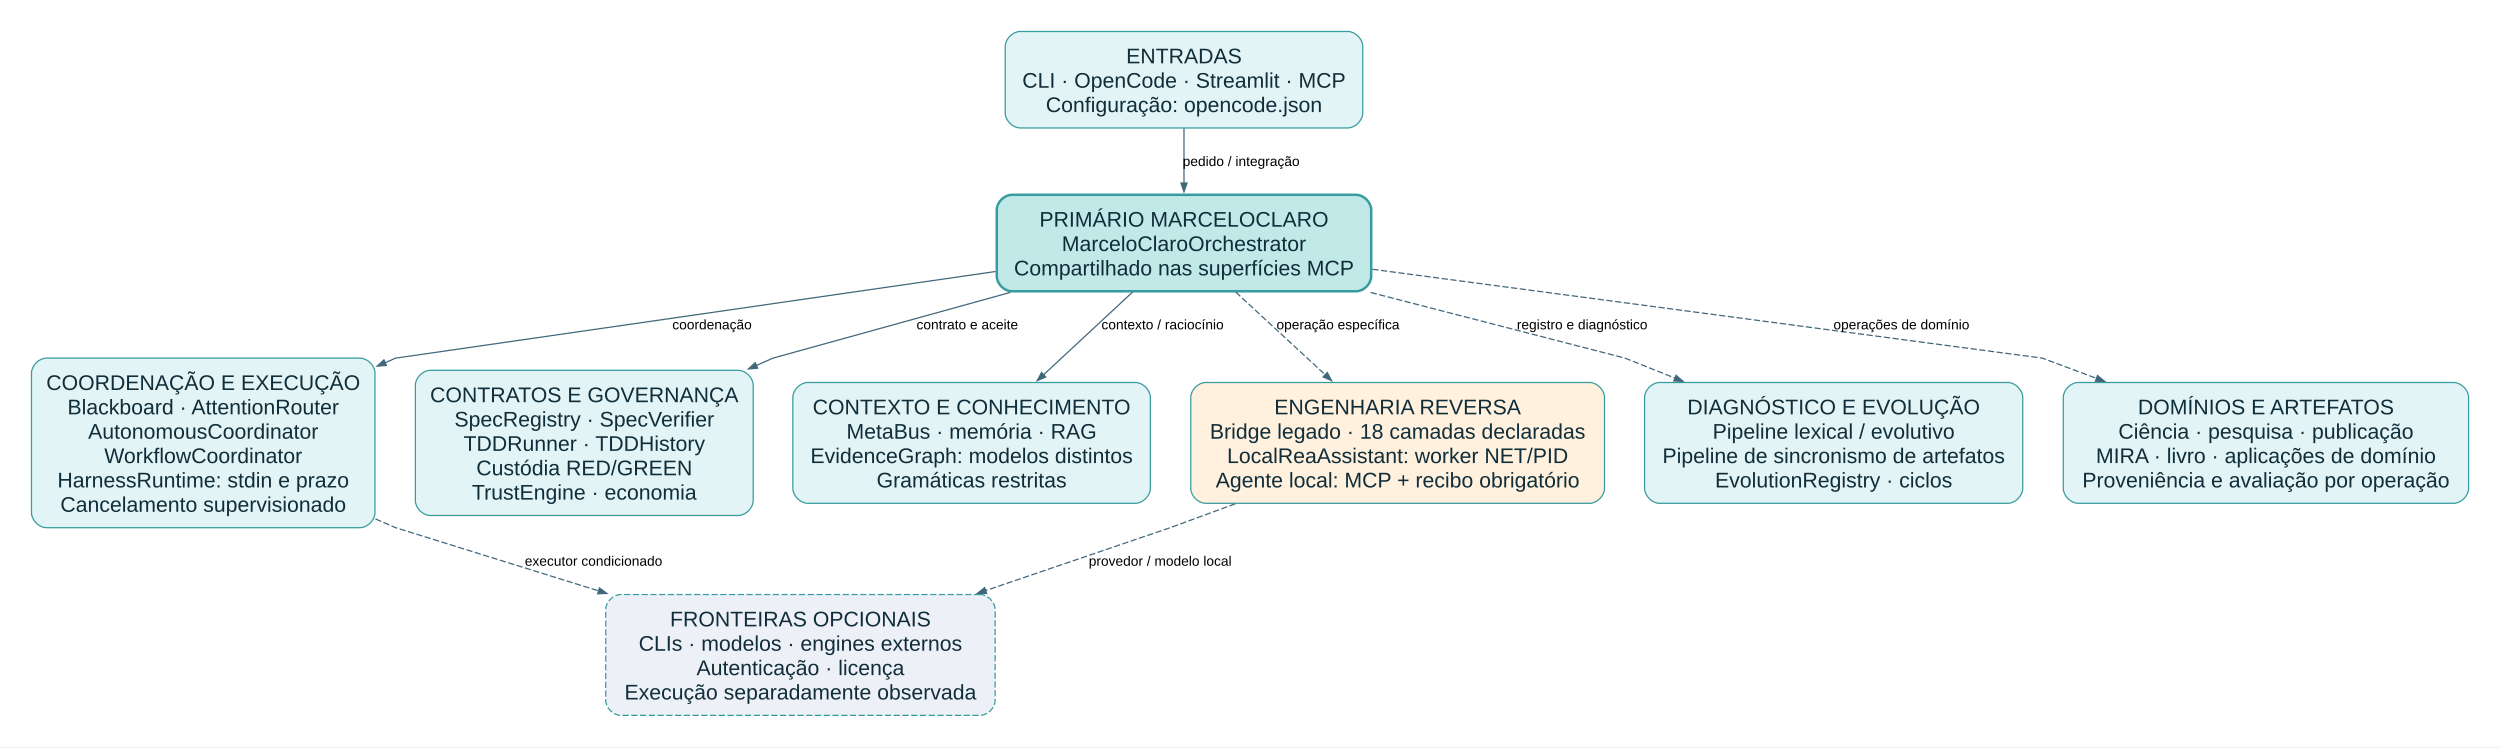
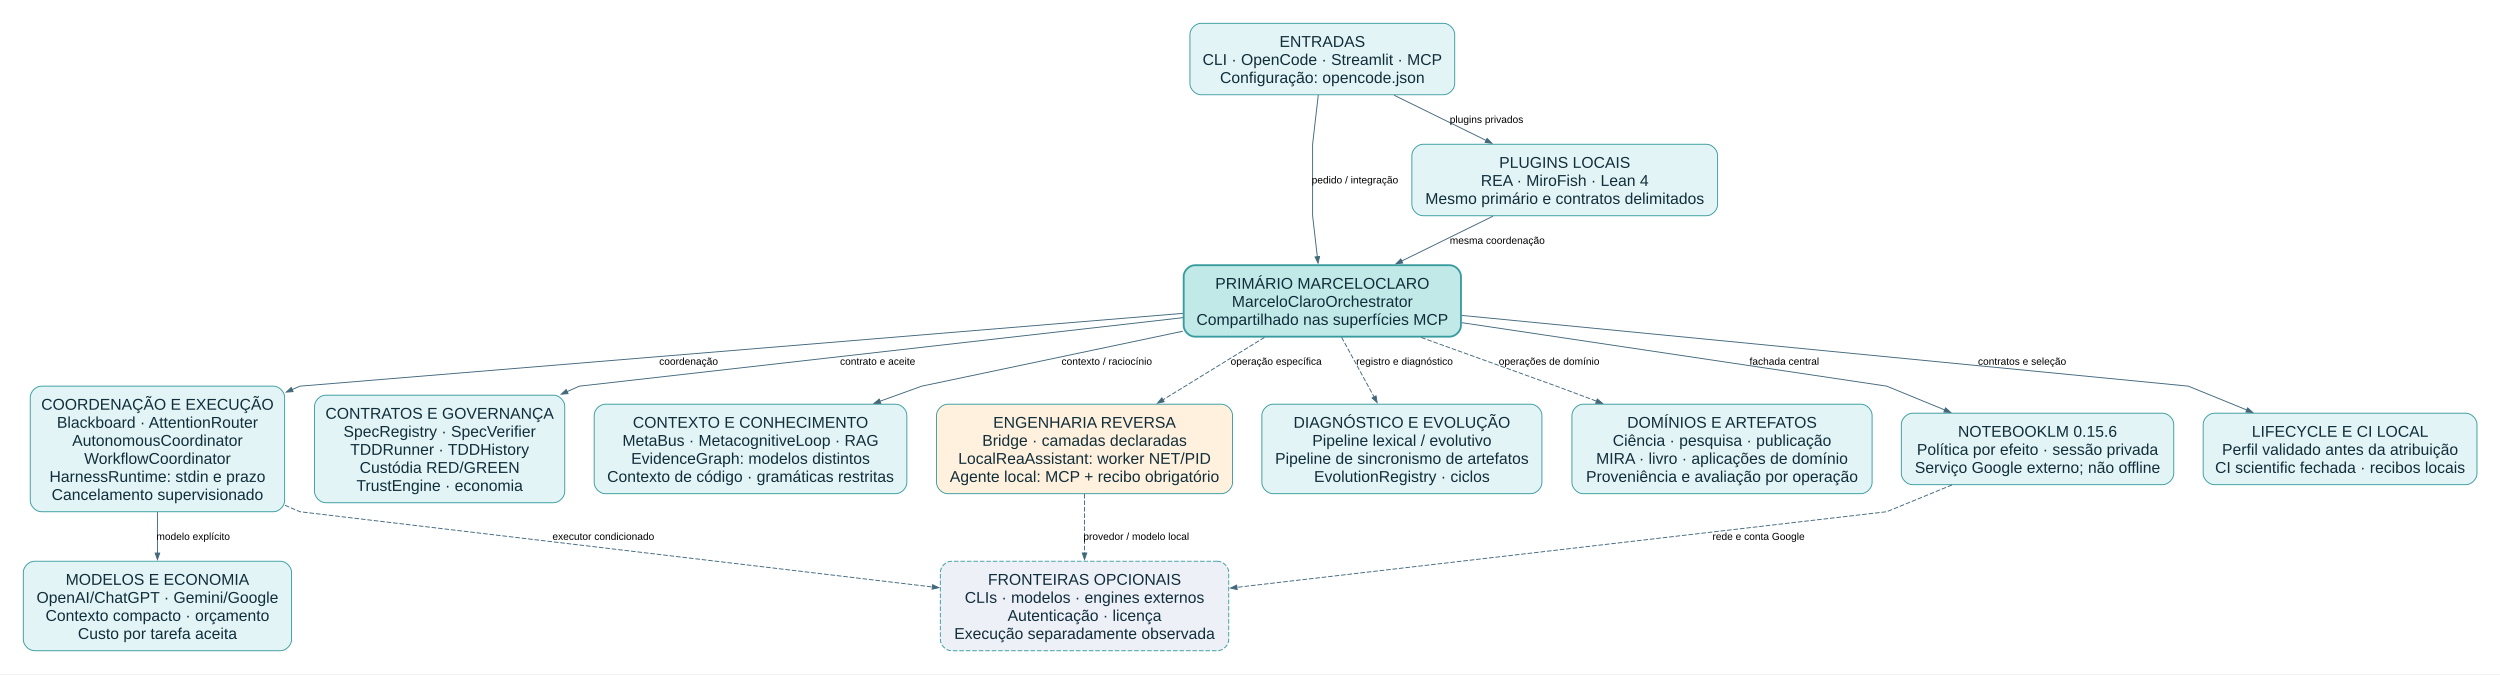
- <svg xmlns="http://www.w3.org/2000/svg" width="2001pt" height="598pt" viewBox="0.00 0.00 2001.00 598.00">
-   <g id="graph0" class="graph" transform="scale(1 1) rotate(0) translate(25.2 572.58)">
-     <polygon fill="white" stroke="none" points="-25.2,25.2 -25.2,-572.58 1975.87,-572.58 1975.87,25.2 -25.2,25.2" />
+ <svg xmlns="http://www.w3.org/2000/svg" width="2702pt" height="729pt" viewBox="0.00 0.00 2702.00 729.00">
+   <g id="graph0" class="graph" transform="scale(1 1) rotate(0) translate(25.2 703.3)">
+     <polygon fill="white" stroke="none" points="-25.2,25.2 -25.2,-703.3 2677.12,-703.3 2677.12,25.2 -25.2,25.2" />
    <g id="node1" class="node">
-       <path fill="#e2f4f5" stroke="#389b9e" d="M1053.55,-547.38C1053.55,-547.38 791.38,-547.38 791.38,-547.38 785.38,-547.38 779.38,-541.38 779.38,-535.38 779.38,-535.38 779.38,-482.16 779.38,-482.16 779.38,-476.16 785.38,-470.16 791.38,-470.16 791.38,-470.16 1053.55,-470.16 1053.55,-470.16 1059.55,-470.16 1065.55,-476.16 1065.55,-482.16 1065.55,-482.16 1065.55,-535.38 1065.55,-535.38 1065.55,-541.38 1059.55,-547.38 1053.55,-547.38" />
-       <text xml:space="preserve" text-anchor="middle" x="922.46" y="-521.87" font-family="Arial" font-size="17.00" fill="#102d3a">ENTRADAS</text>
-       <text xml:space="preserve" text-anchor="middle" x="922.46" y="-502.37" font-family="Arial" font-size="17.00" fill="#102d3a">CLI · OpenCode · Streamlit · MCP</text>
-       <text xml:space="preserve" text-anchor="middle" x="922.46" y="-482.87" font-family="Arial" font-size="17.00" fill="#102d3a">Configuração: opencode.json</text>
+       <path fill="#e2f4f5" stroke="#389b9e" d="M1535.05,-678.1C1535.05,-678.1 1272.88,-678.1 1272.88,-678.1 1266.88,-678.1 1260.88,-672.1 1260.88,-666.1 1260.88,-666.1 1260.88,-612.88 1260.88,-612.88 1260.88,-606.88 1266.88,-600.88 1272.88,-600.88 1272.88,-600.88 1535.05,-600.88 1535.05,-600.88 1541.05,-600.88 1547.05,-606.88 1547.05,-612.88 1547.05,-612.88 1547.05,-666.1 1547.05,-666.1 1547.05,-672.1 1541.05,-678.1 1535.05,-678.1" />
+       <text xml:space="preserve" text-anchor="middle" x="1403.96" y="-652.59" font-family="Arial" font-size="17.00" fill="#102d3a">ENTRADAS</text>
+       <text xml:space="preserve" text-anchor="middle" x="1403.96" y="-633.09" font-family="Arial" font-size="17.00" fill="#102d3a">CLI · OpenCode · Streamlit · MCP</text>
+       <text xml:space="preserve" text-anchor="middle" x="1403.96" y="-613.59" font-family="Arial" font-size="17.00" fill="#102d3a">Configuração: opencode.json</text>
    </g>
    <g id="node2" class="node">
-       <path fill="#c1e9e8" stroke="#389b9e" stroke-width="2" d="M1060.3,-416.66C1060.3,-416.66 784.62,-416.66 784.62,-416.66 778.62,-416.66 772.62,-410.66 772.62,-404.66 772.62,-404.66 772.62,-351.44 772.62,-351.44 772.62,-345.44 778.62,-339.44 784.62,-339.44 784.62,-339.44 1060.3,-339.44 1060.3,-339.44 1066.3,-339.44 1072.3,-345.44 1072.3,-351.44 1072.3,-351.44 1072.3,-404.66 1072.3,-404.66 1072.3,-410.66 1066.3,-416.66 1060.3,-416.66" />
-       <text xml:space="preserve" text-anchor="middle" x="922.46" y="-391.15" font-family="Arial" font-size="17.00" fill="#102d3a">PRIMÁRIO MARCELOCLARO</text>
-       <text xml:space="preserve" text-anchor="middle" x="922.46" y="-371.65" font-family="Arial" font-size="17.00" fill="#102d3a">MarceloClaroOrchestrator</text>
-       <text xml:space="preserve" text-anchor="middle" x="922.46" y="-352.15" font-family="Arial" font-size="17.00" fill="#102d3a">Compartilhado nas superfícies MCP</text>
+       <path fill="#c1e9e8" stroke="#389b9e" stroke-width="2" d="M1541.8,-416.66C1541.8,-416.66 1266.12,-416.66 1266.12,-416.66 1260.12,-416.66 1254.12,-410.66 1254.12,-404.66 1254.12,-404.66 1254.12,-351.44 1254.12,-351.44 1254.12,-345.44 1260.12,-339.44 1266.12,-339.44 1266.12,-339.44 1541.8,-339.44 1541.8,-339.44 1547.8,-339.44 1553.8,-345.44 1553.8,-351.44 1553.8,-351.44 1553.8,-404.66 1553.8,-404.66 1553.8,-410.66 1547.8,-416.66 1541.8,-416.66" />
+       <text xml:space="preserve" text-anchor="middle" x="1403.96" y="-391.15" font-family="Arial" font-size="17.00" fill="#102d3a">PRIMÁRIO MARCELOCLARO</text>
+       <text xml:space="preserve" text-anchor="middle" x="1403.96" y="-371.65" font-family="Arial" font-size="17.00" fill="#102d3a">MarceloClaroOrchestrator</text>
+       <text xml:space="preserve" text-anchor="middle" x="1403.96" y="-352.15" font-family="Arial" font-size="17.00" fill="#102d3a">Compartilhado nas superfícies MCP</text>
    </g>
    <g id="edge1" class="edge">
-       <path fill="none" stroke="#41677a" d="M922.46,-469.85C922.46,-456.08 922.46,-440.37 922.46,-425.93" />
-       <polygon fill="#41677a" stroke="#41677a" points="924.91,-426.11 922.46,-419.11 920.01,-426.11 924.91,-426.11" />
-       <text xml:space="preserve" text-anchor="middle" x="968.21" y="-439.71" font-family="Arial" font-size="11.00">pedido / integração</text>
+       <path fill="none" stroke="#41677a" d="M1399.6,-600.64C1396.71,-575.61 1393.46,-547.38 1393.46,-547.38 1393.46,-547.38 1393.46,-470.16 1393.46,-470.16 1393.46,-470.16 1396,-448.08 1398.59,-425.66" />
+       <polygon fill="#41677a" stroke="#41677a" points="1401,-426.16 1399.36,-418.93 1396.13,-425.6 1401,-426.16" />
+       <text xml:space="preserve" text-anchor="middle" x="1439.21" y="-505.07" font-family="Arial" font-size="11.00">pedido / integração</text>
+     </g>
+     <g id="node10" class="node">
+       <path fill="#e2f4f5" stroke="#389b9e" d="M1819.17,-547.38C1819.17,-547.38 1512.75,-547.38 1512.75,-547.38 1506.75,-547.38 1500.75,-541.38 1500.75,-535.38 1500.75,-535.38 1500.75,-482.16 1500.75,-482.16 1500.75,-476.16 1506.75,-470.16 1512.75,-470.16 1512.75,-470.16 1819.17,-470.16 1819.17,-470.16 1825.17,-470.16 1831.17,-476.16 1831.17,-482.16 1831.17,-482.16 1831.17,-535.38 1831.17,-535.38 1831.17,-541.38 1825.17,-547.38 1819.17,-547.38" />
+       <text xml:space="preserve" text-anchor="middle" x="1665.96" y="-521.87" font-family="Arial" font-size="17.00" fill="#102d3a">PLUGINS LOCAIS</text>
+       <text xml:space="preserve" text-anchor="middle" x="1665.96" y="-502.37" font-family="Arial" font-size="17.00" fill="#102d3a">REA · MiroFish · Lean 4</text>
+       <text xml:space="preserve" text-anchor="middle" x="1665.96" y="-482.87" font-family="Arial" font-size="17.00" fill="#102d3a">Mesmo primário e contratos delimitados</text>
+     </g>
+     <g id="edge8" class="edge">
+       <path fill="none" stroke="#41677a" d="M1481.51,-600.39C1512.8,-585.02 1549,-567.23 1581,-551.51" />
+       <polygon fill="#41677a" stroke="#41677a" points="1582.05,-553.72 1587.26,-548.44 1579.89,-549.33 1582.05,-553.72" />
+       <text xml:space="preserve" text-anchor="middle" x="1581.44" y="-570.43" font-family="Arial" font-size="11.00">plugins privados</text>
    </g>
    <g id="node3" class="node">
-       <path fill="#e2f4f5" stroke="#389b9e" d="M262.92,-285.94C262.92,-285.94 12,-285.94 12,-285.94 6,-285.94 0,-279.94 0,-273.94 0,-273.94 0,-162.22 0,-162.22 0,-156.22 6,-150.22 12,-150.22 12,-150.22 262.92,-150.22 262.92,-150.22 268.92,-150.22 274.92,-156.22 274.92,-162.22 274.92,-162.22 274.92,-273.94 274.92,-273.94 274.92,-279.94 268.92,-285.94 262.92,-285.94" />
-       <text xml:space="preserve" text-anchor="middle" x="137.46" y="-260.43" font-family="Arial" font-size="17.00" fill="#102d3a">COORDENAÇÃO E EXECUÇÃO</text>
-       <text xml:space="preserve" text-anchor="middle" x="137.46" y="-240.93" font-family="Arial" font-size="17.00" fill="#102d3a">Blackboard · AttentionRouter</text>
-       <text xml:space="preserve" text-anchor="middle" x="137.46" y="-221.43" font-family="Arial" font-size="17.00" fill="#102d3a">AutonomousCoordinator</text>
-       <text xml:space="preserve" text-anchor="middle" x="137.46" y="-201.93" font-family="Arial" font-size="17.00" fill="#102d3a">WorkflowCoordinator</text>
-       <text xml:space="preserve" text-anchor="middle" x="137.46" y="-182.43" font-family="Arial" font-size="17.00" fill="#102d3a">HarnessRuntime: stdin e prazo</text>
-       <text xml:space="preserve" text-anchor="middle" x="137.46" y="-162.93" font-family="Arial" font-size="17.00" fill="#102d3a">Cancelamento supervisionado</text>
+       <path fill="#e2f4f5" stroke="#389b9e" d="M270.42,-285.94C270.42,-285.94 19.5,-285.94 19.5,-285.94 13.5,-285.94 7.5,-279.94 7.5,-273.94 7.5,-273.94 7.5,-162.22 7.5,-162.22 7.5,-156.22 13.5,-150.22 19.5,-150.22 19.5,-150.22 270.42,-150.22 270.42,-150.22 276.42,-150.22 282.42,-156.22 282.42,-162.22 282.42,-162.22 282.42,-273.94 282.42,-273.94 282.42,-279.94 276.42,-285.94 270.42,-285.94" />
+       <text xml:space="preserve" text-anchor="middle" x="144.96" y="-260.43" font-family="Arial" font-size="17.00" fill="#102d3a">COORDENAÇÃO E EXECUÇÃO</text>
+       <text xml:space="preserve" text-anchor="middle" x="144.96" y="-240.93" font-family="Arial" font-size="17.00" fill="#102d3a">Blackboard · AttentionRouter</text>
+       <text xml:space="preserve" text-anchor="middle" x="144.96" y="-221.43" font-family="Arial" font-size="17.00" fill="#102d3a">AutonomousCoordinator</text>
+       <text xml:space="preserve" text-anchor="middle" x="144.96" y="-201.93" font-family="Arial" font-size="17.00" fill="#102d3a">WorkflowCoordinator</text>
+       <text xml:space="preserve" text-anchor="middle" x="144.96" y="-182.43" font-family="Arial" font-size="17.00" fill="#102d3a">HarnessRuntime: stdin e prazo</text>
+       <text xml:space="preserve" text-anchor="middle" x="144.96" y="-162.93" font-family="Arial" font-size="17.00" fill="#102d3a">Cancelamento supervisionado</text>
    </g>
    <g id="edge2" class="edge">
-       <path fill="none" stroke="#41677a" d="M771.72,-355.28C585.06,-328.33 291.46,-285.94 291.46,-285.94 291.46,-285.94 288.24,-284.54 282.73,-282.15" />
-       <polygon fill="#41677a" stroke="#41677a" points="284.06,-280.05 276.66,-279.51 282.1,-284.55 284.06,-280.05" />
-       <text xml:space="preserve" text-anchor="middle" x="544.7" y="-308.99" font-family="Arial" font-size="11.00">coordenação</text>
+       <path fill="none" stroke="#41677a" d="M1253.21,-364.62C950.83,-339.69 298.96,-285.94 298.96,-285.94 298.96,-285.94 295.74,-284.54 290.23,-282.15" />
+       <polygon fill="#41677a" stroke="#41677a" points="291.56,-280.05 284.16,-279.51 289.6,-284.55 291.56,-280.05" />
+       <text xml:space="preserve" text-anchor="middle" x="719.04" y="-308.99" font-family="Arial" font-size="11.00">coordenação</text>
    </g>
    <g id="node4" class="node">
-       <path fill="#e2f4f5" stroke="#389b9e" d="M565.67,-276.19C565.67,-276.19 319.25,-276.19 319.25,-276.19 313.25,-276.19 307.25,-270.19 307.25,-264.19 307.25,-264.19 307.25,-171.97 307.25,-171.97 307.25,-165.97 313.25,-159.97 319.25,-159.97 319.25,-159.97 565.67,-159.97 565.67,-159.97 571.67,-159.97 577.67,-165.97 577.67,-171.97 577.67,-171.97 577.67,-264.19 577.67,-264.19 577.67,-270.19 571.67,-276.19 565.67,-276.19" />
-       <text xml:space="preserve" text-anchor="middle" x="442.46" y="-250.68" font-family="Arial" font-size="17.00" fill="#102d3a">CONTRATOS E GOVERNANÇA</text>
-       <text xml:space="preserve" text-anchor="middle" x="442.46" y="-231.18" font-family="Arial" font-size="17.00" fill="#102d3a">SpecRegistry · SpecVerifier</text>
-       <text xml:space="preserve" text-anchor="middle" x="442.46" y="-211.68" font-family="Arial" font-size="17.00" fill="#102d3a">TDDRunner · TDDHistory</text>
-       <text xml:space="preserve" text-anchor="middle" x="442.46" y="-192.18" font-family="Arial" font-size="17.00" fill="#102d3a">Custódia RED/GREEN</text>
-       <text xml:space="preserve" text-anchor="middle" x="442.46" y="-172.68" font-family="Arial" font-size="17.00" fill="#102d3a">TrustEngine · economia</text>
+       <path fill="#e2f4f5" stroke="#389b9e" d="M573.17,-276.19C573.17,-276.19 326.75,-276.19 326.75,-276.19 320.75,-276.19 314.75,-270.19 314.75,-264.19 314.75,-264.19 314.75,-171.97 314.75,-171.97 314.75,-165.97 320.75,-159.97 326.75,-159.97 326.75,-159.97 573.17,-159.97 573.17,-159.97 579.17,-159.97 585.17,-165.97 585.17,-171.97 585.17,-171.97 585.17,-264.19 585.17,-264.19 585.17,-270.19 579.17,-276.19 573.17,-276.19" />
+       <text xml:space="preserve" text-anchor="middle" x="449.96" y="-250.68" font-family="Arial" font-size="17.00" fill="#102d3a">CONTRATOS E GOVERNANÇA</text>
+       <text xml:space="preserve" text-anchor="middle" x="449.96" y="-231.18" font-family="Arial" font-size="17.00" fill="#102d3a">SpecRegistry · SpecVerifier</text>
+       <text xml:space="preserve" text-anchor="middle" x="449.96" y="-211.68" font-family="Arial" font-size="17.00" fill="#102d3a">TDDRunner · TDDHistory</text>
+       <text xml:space="preserve" text-anchor="middle" x="449.96" y="-192.18" font-family="Arial" font-size="17.00" fill="#102d3a">Custódia RED/GREEN</text>
+       <text xml:space="preserve" text-anchor="middle" x="449.96" y="-172.68" font-family="Arial" font-size="17.00" fill="#102d3a">TrustEngine · economia</text>
    </g>
    <g id="edge3" class="edge">
-       <path fill="none" stroke="#41677a" d="M783.41,-338.54C693.62,-313.68 593.46,-285.94 593.46,-285.94 593.46,-285.94 588.4,-283.7 580.13,-280.04" />
-       <polygon fill="#41677a" stroke="#41677a" points="581.24,-277.85 573.85,-277.26 579.26,-282.33 581.24,-277.85" />
-       <text xml:space="preserve" text-anchor="middle" x="749.02" y="-308.99" font-family="Arial" font-size="11.00">contrato e aceite</text>
+       <path fill="none" stroke="#41677a" d="M1253.39,-359.97C1020.88,-333.58 600.96,-285.94 600.96,-285.94 600.96,-285.94 595.9,-283.7 587.63,-280.04" />
+       <polygon fill="#41677a" stroke="#41677a" points="588.74,-277.85 581.35,-277.26 586.76,-282.33 588.74,-277.85" />
+       <text xml:space="preserve" text-anchor="middle" x="923.37" y="-308.99" font-family="Arial" font-size="11.00">contrato e aceite</text>
    </g>
    <g id="node5" class="node">
-       <path fill="#e2f4f5" stroke="#389b9e" d="M883.55,-266.44C883.55,-266.44 621.38,-266.44 621.38,-266.44 615.38,-266.44 609.38,-260.44 609.38,-254.44 609.38,-254.44 609.38,-181.72 609.38,-181.72 609.38,-175.72 615.38,-169.72 621.38,-169.72 621.38,-169.72 883.55,-169.72 883.55,-169.72 889.55,-169.72 895.55,-175.72 895.55,-181.72 895.55,-181.72 895.55,-254.44 895.55,-254.44 895.55,-260.44 889.55,-266.44 883.55,-266.44" />
-       <text xml:space="preserve" text-anchor="middle" x="752.46" y="-240.93" font-family="Arial" font-size="17.00" fill="#102d3a">CONTEXTO E CONHECIMENTO</text>
-       <text xml:space="preserve" text-anchor="middle" x="752.46" y="-221.43" font-family="Arial" font-size="17.00" fill="#102d3a">MetaBus · memória · RAG</text>
-       <text xml:space="preserve" text-anchor="middle" x="752.46" y="-201.93" font-family="Arial" font-size="17.00" fill="#102d3a">EvidenceGraph: modelos distintos</text>
-       <text xml:space="preserve" text-anchor="middle" x="752.46" y="-182.43" font-family="Arial" font-size="17.00" fill="#102d3a">Gramáticas restritas</text>
+       <path fill="#e2f4f5" stroke="#389b9e" d="M942.92,-266.44C942.92,-266.44 629,-266.44 629,-266.44 623,-266.44 617,-260.44 617,-254.44 617,-254.44 617,-181.72 617,-181.72 617,-175.72 623,-169.72 629,-169.72 629,-169.72 942.92,-169.72 942.92,-169.72 948.92,-169.72 954.92,-175.72 954.92,-181.72 954.92,-181.72 954.92,-254.44 954.92,-254.44 954.92,-260.44 948.92,-266.44 942.92,-266.44" />
+       <text xml:space="preserve" text-anchor="middle" x="785.96" y="-240.93" font-family="Arial" font-size="17.00" fill="#102d3a">CONTEXTO E CONHECIMENTO</text>
+       <text xml:space="preserve" text-anchor="middle" x="785.96" y="-221.43" font-family="Arial" font-size="17.00" fill="#102d3a">MetaBus · MetacognitiveLoop · RAG</text>
+       <text xml:space="preserve" text-anchor="middle" x="785.96" y="-201.93" font-family="Arial" font-size="17.00" fill="#102d3a">EvidenceGraph: modelos distintos</text>
+       <text xml:space="preserve" text-anchor="middle" x="785.96" y="-182.43" font-family="Arial" font-size="17.00" fill="#102d3a">Contexto de código · gramáticas restritas</text>
    </g>
    <g id="edge4" class="edge">
-       <path fill="none" stroke="#41677a" d="M881.31,-338.81C859.93,-318.94 833.45,-294.34 810.08,-272.62" />
-       <polygon fill="#41677a" stroke="#41677a" points="811.79,-270.87 805,-267.9 808.46,-274.46 811.79,-270.87" />
-       <text xml:space="preserve" text-anchor="middle" x="905.31" y="-308.99" font-family="Arial" font-size="11.00">contexto / raciocínio</text>
+       <path fill="none" stroke="#41677a" d="M1253.13,-345.31C1128.16,-319.02 970.96,-285.94 970.96,-285.94 970.96,-285.94 951.81,-279.02 925.83,-269.63" />
+       <polygon fill="#41677a" stroke="#41677a" points="926.79,-267.37 919.37,-267.3 925.12,-271.98 926.79,-267.37" />
+       <text xml:space="preserve" text-anchor="middle" x="1171" y="-308.99" font-family="Arial" font-size="11.00">contexto / raciocínio</text>
    </g>
    <g id="node6" class="node">
-       <path fill="#fff1dd" stroke="#389b9e" d="M1247.05,-266.44C1247.05,-266.44 939.88,-266.44 939.88,-266.44 933.88,-266.44 927.88,-260.44 927.88,-254.44 927.88,-254.44 927.88,-181.72 927.88,-181.72 927.88,-175.72 933.88,-169.72 939.88,-169.72 939.88,-169.72 1247.05,-169.72 1247.05,-169.72 1253.05,-169.72 1259.05,-175.72 1259.05,-181.72 1259.05,-181.72 1259.05,-254.44 1259.05,-254.44 1259.05,-260.44 1253.05,-266.44 1247.05,-266.44" />
-       <text xml:space="preserve" text-anchor="middle" x="1093.46" y="-240.93" font-family="Arial" font-size="17.00" fill="#102d3a">ENGENHARIA REVERSA</text>
-       <text xml:space="preserve" text-anchor="middle" x="1093.46" y="-221.43" font-family="Arial" font-size="17.00" fill="#102d3a">Bridge legado · 18 camadas declaradas</text>
-       <text xml:space="preserve" text-anchor="middle" x="1093.46" y="-201.93" font-family="Arial" font-size="17.00" fill="#102d3a">LocalReaAssistant: worker NET/PID</text>
-       <text xml:space="preserve" text-anchor="middle" x="1093.46" y="-182.43" font-family="Arial" font-size="17.00" fill="#102d3a">Agente local: MCP + recibo obrigatório</text>
+       <path fill="#fff1dd" stroke="#389b9e" d="M1294.92,-266.44C1294.92,-266.44 999,-266.44 999,-266.44 993,-266.44 987,-260.44 987,-254.44 987,-254.44 987,-181.72 987,-181.72 987,-175.72 993,-169.72 999,-169.72 999,-169.72 1294.92,-169.72 1294.92,-169.72 1300.92,-169.72 1306.92,-175.72 1306.92,-181.72 1306.92,-181.72 1306.92,-254.44 1306.92,-254.44 1306.92,-260.44 1300.92,-266.44 1294.92,-266.44" />
+       <text xml:space="preserve" text-anchor="middle" x="1146.96" y="-240.93" font-family="Arial" font-size="17.00" fill="#102d3a">ENGENHARIA REVERSA</text>
+       <text xml:space="preserve" text-anchor="middle" x="1146.96" y="-221.43" font-family="Arial" font-size="17.00" fill="#102d3a">Bridge · camadas declaradas</text>
+       <text xml:space="preserve" text-anchor="middle" x="1146.96" y="-201.93" font-family="Arial" font-size="17.00" fill="#102d3a">LocalReaAssistant: worker NET/PID</text>
+       <text xml:space="preserve" text-anchor="middle" x="1146.96" y="-182.43" font-family="Arial" font-size="17.00" fill="#102d3a">Agente local: MCP + recibo obrigatório</text>
    </g>
    <g id="edge5" class="edge">
-       <path fill="none" stroke="#41677a" stroke-dasharray="5,2" d="M963.85,-338.81C985.36,-318.94 1011.99,-294.34 1035.51,-272.62" />
-       <polygon fill="#41677a" stroke="#41677a" points="1037.14,-274.44 1040.62,-267.9 1033.81,-270.85 1037.14,-274.44" />
-       <text xml:space="preserve" text-anchor="middle" x="1045.72" y="-308.99" font-family="Arial" font-size="11.00">operação específica</text>
+       <path fill="none" stroke="#41677a" stroke-dasharray="5,2" d="M1341.42,-338.61C1308.41,-318.32 1267.43,-293.13 1231.61,-271.11" />
+       <polygon fill="#41677a" stroke="#41677a" points="1233.05,-269.12 1225.81,-267.55 1230.49,-273.3 1233.05,-269.12" />
+       <text xml:space="preserve" text-anchor="middle" x="1354.04" y="-308.99" font-family="Arial" font-size="11.00">operação específica</text>
    </g>
    <g id="node7" class="node">
-       <path fill="#e2f4f5" stroke="#389b9e" d="M1581.8,-266.44C1581.8,-266.44 1303.12,-266.44 1303.12,-266.44 1297.12,-266.44 1291.12,-260.44 1291.12,-254.44 1291.12,-254.44 1291.12,-181.72 1291.12,-181.72 1291.12,-175.72 1297.12,-169.72 1303.12,-169.72 1303.12,-169.72 1581.8,-169.72 1581.8,-169.72 1587.8,-169.72 1593.8,-175.72 1593.8,-181.72 1593.8,-181.72 1593.8,-254.44 1593.8,-254.44 1593.8,-260.44 1587.8,-266.44 1581.8,-266.44" />
-       <text xml:space="preserve" text-anchor="middle" x="1442.46" y="-240.93" font-family="Arial" font-size="17.00" fill="#102d3a">DIAGNÓSTICO E EVOLUÇÃO</text>
-       <text xml:space="preserve" text-anchor="middle" x="1442.46" y="-221.43" font-family="Arial" font-size="17.00" fill="#102d3a">Pipeline lexical / evolutivo</text>
-       <text xml:space="preserve" text-anchor="middle" x="1442.46" y="-201.93" font-family="Arial" font-size="17.00" fill="#102d3a">Pipeline de sincronismo de artefatos</text>
-       <text xml:space="preserve" text-anchor="middle" x="1442.46" y="-182.43" font-family="Arial" font-size="17.00" fill="#102d3a">EvolutionRegistry · ciclos</text>
+       <path fill="#e2f4f5" stroke="#389b9e" d="M1629.3,-266.44C1629.3,-266.44 1350.62,-266.44 1350.62,-266.44 1344.62,-266.44 1338.62,-260.44 1338.62,-254.44 1338.62,-254.44 1338.62,-181.72 1338.62,-181.72 1338.62,-175.72 1344.62,-169.72 1350.62,-169.72 1350.62,-169.72 1629.3,-169.72 1629.3,-169.72 1635.3,-169.72 1641.3,-175.72 1641.3,-181.72 1641.3,-181.72 1641.3,-254.44 1641.3,-254.44 1641.3,-260.44 1635.3,-266.44 1629.3,-266.44" />
+       <text xml:space="preserve" text-anchor="middle" x="1489.96" y="-240.93" font-family="Arial" font-size="17.00" fill="#102d3a">DIAGNÓSTICO E EVOLUÇÃO</text>
+       <text xml:space="preserve" text-anchor="middle" x="1489.96" y="-221.43" font-family="Arial" font-size="17.00" fill="#102d3a">Pipeline lexical / evolutivo</text>
+       <text xml:space="preserve" text-anchor="middle" x="1489.96" y="-201.93" font-family="Arial" font-size="17.00" fill="#102d3a">Pipeline de sincronismo de artefatos</text>
+       <text xml:space="preserve" text-anchor="middle" x="1489.96" y="-182.43" font-family="Arial" font-size="17.00" fill="#102d3a">EvolutionRegistry · ciclos</text>
    </g>
    <g id="edge6" class="edge">
-       <path fill="none" stroke="#41677a" stroke-dasharray="5,2" d="M1071.91,-338.48C1168.18,-313.63 1275.46,-285.94 1275.46,-285.94 1275.46,-285.94 1292.45,-279.14 1315.6,-269.87" />
-       <polygon fill="#41677a" stroke="#41677a" points="1316.32,-272.22 1321.91,-267.34 1314.5,-267.67 1316.32,-272.22" />
-       <text xml:space="preserve" text-anchor="middle" x="1241.15" y="-308.99" font-family="Arial" font-size="11.00">registro e diagnóstico</text>
+       <path fill="none" stroke="#41677a" stroke-dasharray="5,2" d="M1424.78,-338.81C1435.32,-319.45 1448.3,-295.6 1459.9,-274.29" />
+       <polygon fill="#41677a" stroke="#41677a" points="1462.02,-275.52 1463.22,-268.2 1457.72,-273.17 1462.02,-275.52" />
+       <text xml:space="preserve" text-anchor="middle" x="1492.81" y="-308.99" font-family="Arial" font-size="11.00">registro e diagnóstico</text>
    </g>
    <g id="node8" class="node">
-       <path fill="#e2f4f5" stroke="#389b9e" d="M1938.67,-266.44C1938.67,-266.44 1638.25,-266.44 1638.25,-266.44 1632.25,-266.44 1626.25,-260.44 1626.25,-254.44 1626.25,-254.44 1626.25,-181.72 1626.25,-181.72 1626.25,-175.72 1632.25,-169.72 1638.25,-169.72 1638.25,-169.72 1938.67,-169.72 1938.67,-169.72 1944.67,-169.72 1950.67,-175.72 1950.67,-181.72 1950.67,-181.72 1950.67,-254.44 1950.67,-254.44 1950.67,-260.44 1944.67,-266.44 1938.67,-266.44" />
-       <text xml:space="preserve" text-anchor="middle" x="1788.46" y="-240.93" font-family="Arial" font-size="17.00" fill="#102d3a">DOMÍNIOS E ARTEFATOS</text>
-       <text xml:space="preserve" text-anchor="middle" x="1788.46" y="-221.43" font-family="Arial" font-size="17.00" fill="#102d3a">Ciência · pesquisa · publicação</text>
-       <text xml:space="preserve" text-anchor="middle" x="1788.46" y="-201.93" font-family="Arial" font-size="17.00" fill="#102d3a">MIRA · livro · aplicações de domínio</text>
-       <text xml:space="preserve" text-anchor="middle" x="1788.46" y="-182.43" font-family="Arial" font-size="17.00" fill="#102d3a">Proveniência e avaliação por operação</text>
+       <path fill="#e2f4f5" stroke="#389b9e" d="M1986.17,-266.44C1986.17,-266.44 1685.75,-266.44 1685.75,-266.44 1679.75,-266.44 1673.75,-260.44 1673.75,-254.44 1673.75,-254.44 1673.75,-181.72 1673.75,-181.72 1673.75,-175.72 1679.75,-169.72 1685.75,-169.72 1685.75,-169.72 1986.17,-169.72 1986.17,-169.72 1992.17,-169.72 1998.17,-175.72 1998.17,-181.72 1998.17,-181.72 1998.17,-254.44 1998.17,-254.44 1998.17,-260.44 1992.17,-266.44 1986.17,-266.44" />
+       <text xml:space="preserve" text-anchor="middle" x="1835.96" y="-240.93" font-family="Arial" font-size="17.00" fill="#102d3a">DOMÍNIOS E ARTEFATOS</text>
+       <text xml:space="preserve" text-anchor="middle" x="1835.96" y="-221.43" font-family="Arial" font-size="17.00" fill="#102d3a">Ciência · pesquisa · publicação</text>
+       <text xml:space="preserve" text-anchor="middle" x="1835.96" y="-201.93" font-family="Arial" font-size="17.00" fill="#102d3a">MIRA · livro · aplicações de domínio</text>
+       <text xml:space="preserve" text-anchor="middle" x="1835.96" y="-182.43" font-family="Arial" font-size="17.00" fill="#102d3a">Proveniência e avaliação por operação</text>
    </g>
    <g id="edge7" class="edge">
-       <path fill="none" stroke="#41677a" stroke-dasharray="5,2" d="M1073.23,-357.06C1275.45,-330.24 1609.46,-285.94 1609.46,-285.94 1609.46,-285.94 1627.83,-279.08 1652.81,-269.75" />
-       <polygon fill="#41677a" stroke="#41677a" points="1653.64,-272.05 1659.34,-267.31 1651.92,-267.46 1653.64,-272.05" />
-       <text xml:space="preserve" text-anchor="middle" x="1496.69" y="-308.99" font-family="Arial" font-size="11.00">operações de domínio</text>
+       <path fill="none" stroke="#41677a" stroke-dasharray="5,2" d="M1510.89,-338.54C1579.94,-313.68 1656.96,-285.94 1656.96,-285.94 1656.96,-285.94 1675.33,-279.08 1700.31,-269.75" />
+       <polygon fill="#41677a" stroke="#41677a" points="1701.14,-272.05 1706.84,-267.31 1699.42,-267.46 1701.14,-272.05" />
+       <text xml:space="preserve" text-anchor="middle" x="1649.07" y="-308.99" font-family="Arial" font-size="11.00">operações de domínio</text>
+     </g>
+     <g id="node11" class="node">
+       <path fill="#e2f4f5" stroke="#389b9e" d="M2312.17,-256.69C2312.17,-256.69 2041.75,-256.69 2041.75,-256.69 2035.75,-256.69 2029.75,-250.69 2029.75,-244.69 2029.75,-244.69 2029.75,-191.47 2029.75,-191.47 2029.75,-185.47 2035.75,-179.47 2041.75,-179.47 2041.75,-179.47 2312.17,-179.47 2312.17,-179.47 2318.17,-179.47 2324.17,-185.47 2324.17,-191.47 2324.17,-191.47 2324.17,-244.69 2324.17,-244.69 2324.17,-250.69 2318.17,-256.69 2312.17,-256.69" />
+       <text xml:space="preserve" text-anchor="middle" x="2176.96" y="-231.18" font-family="Arial" font-size="17.00" fill="#102d3a">NOTEBOOKLM 0.15.6</text>
+       <text xml:space="preserve" text-anchor="middle" x="2176.96" y="-211.68" font-family="Arial" font-size="17.00" fill="#102d3a">Política por efeito · sessão privada</text>
+       <text xml:space="preserve" text-anchor="middle" x="2176.96" y="-192.18" font-family="Arial" font-size="17.00" fill="#102d3a">Serviço Google externo; não offline</text>
+     </g>
+     <g id="edge10" class="edge">
+       <path fill="none" stroke="#41677a" d="M1554.75,-354.53C1735.39,-327.55 2013.96,-285.94 2013.96,-285.94 2013.96,-285.94 2043.14,-273.97 2076.8,-260.16" />
+       <polygon fill="#41677a" stroke="#41677a" points="2077.56,-262.5 2083.11,-257.58 2075.7,-257.97 2077.56,-262.5" />
+       <text xml:space="preserve" text-anchor="middle" x="1903.29" y="-308.99" font-family="Arial" font-size="11.00">fachada central</text>
+     </g>
+     <g id="node12" class="node">
+       <path fill="#e2f4f5" stroke="#389b9e" d="M2639.92,-256.69C2639.92,-256.69 2368,-256.69 2368,-256.69 2362,-256.69 2356,-250.69 2356,-244.69 2356,-244.69 2356,-191.47 2356,-191.47 2356,-185.47 2362,-179.47 2368,-179.47 2368,-179.47 2639.92,-179.47 2639.92,-179.47 2645.92,-179.47 2651.92,-185.47 2651.92,-191.47 2651.92,-191.47 2651.92,-244.69 2651.92,-244.69 2651.92,-250.69 2645.92,-256.69 2639.92,-256.69" />
+       <text xml:space="preserve" text-anchor="middle" x="2503.96" y="-231.18" font-family="Arial" font-size="17.00" fill="#102d3a">LIFECYCLE E CI LOCAL</text>
+       <text xml:space="preserve" text-anchor="middle" x="2503.96" y="-211.68" font-family="Arial" font-size="17.00" fill="#102d3a">Perfil validado antes da atribuição</text>
+       <text xml:space="preserve" text-anchor="middle" x="2503.96" y="-192.18" font-family="Arial" font-size="17.00" fill="#102d3a">CI scientific fechada · recibos locais</text>
+     </g>
+     <g id="edge11" class="edge">
+       <path fill="none" stroke="#41677a" d="M1554.6,-362.39C1819.27,-336.62 2339.96,-285.94 2339.96,-285.94 2339.96,-285.94 2369.32,-273.97 2403.19,-260.16" />
+       <polygon fill="#41677a" stroke="#41677a" points="2403.98,-262.49 2409.54,-257.57 2402.13,-257.95 2403.98,-262.49" />
+       <text xml:space="preserve" text-anchor="middle" x="2160.26" y="-308.99" font-family="Arial" font-size="11.00">contratos e seleção</text>
    </g>
    <g id="node9" class="node">
-       <path fill="#edf0f7" stroke="#389b9e" stroke-dasharray="5,2" d="M759.3,-96.72C759.3,-96.72 471.62,-96.72 471.62,-96.72 465.62,-96.72 459.62,-90.72 459.62,-84.72 459.62,-84.72 459.62,-12 459.62,-12 459.62,-6 465.62,0 471.62,0 471.62,0 759.3,0 759.3,0 765.3,0 771.3,-6 771.3,-12 771.3,-12 771.3,-84.72 771.3,-84.72 771.3,-90.72 765.3,-96.72 759.3,-96.72" />
-       <text xml:space="preserve" text-anchor="middle" x="615.46" y="-71.21" font-family="Arial" font-size="17.00" fill="#102d3a">FRONTEIRAS OPCIONAIS</text>
-       <text xml:space="preserve" text-anchor="middle" x="615.46" y="-51.71" font-family="Arial" font-size="17.00" fill="#102d3a">CLIs · modelos · engines externos</text>
-       <text xml:space="preserve" text-anchor="middle" x="615.46" y="-32.21" font-family="Arial" font-size="17.00" fill="#102d3a">Autenticação · licença</text>
-       <text xml:space="preserve" text-anchor="middle" x="615.46" y="-12.71" font-family="Arial" font-size="17.00" fill="#102d3a">Execução separadamente observada</text>
+       <path fill="#edf0f7" stroke="#389b9e" stroke-dasharray="5,2" d="M1290.8,-96.72C1290.8,-96.72 1003.12,-96.72 1003.12,-96.72 997.12,-96.72 991.12,-90.72 991.12,-84.72 991.12,-84.72 991.12,-12 991.12,-12 991.12,-6 997.12,0 1003.12,0 1003.12,0 1290.8,0 1290.8,0 1296.8,0 1302.8,-6 1302.8,-12 1302.8,-12 1302.8,-84.72 1302.8,-84.72 1302.8,-90.72 1296.8,-96.72 1290.8,-96.72" />
+       <text xml:space="preserve" text-anchor="middle" x="1146.96" y="-71.21" font-family="Arial" font-size="17.00" fill="#102d3a">FRONTEIRAS OPCIONAIS</text>
+       <text xml:space="preserve" text-anchor="middle" x="1146.96" y="-51.71" font-family="Arial" font-size="17.00" fill="#102d3a">CLIs · modelos · engines externos</text>
+       <text xml:space="preserve" text-anchor="middle" x="1146.96" y="-32.21" font-family="Arial" font-size="17.00" fill="#102d3a">Autenticação · licença</text>
+       <text xml:space="preserve" text-anchor="middle" x="1146.96" y="-12.71" font-family="Arial" font-size="17.00" fill="#102d3a">Execução separadamente observada</text>
    </g>
-     <g id="edge8" class="edge">
-       <path fill="none" stroke="#41677a" stroke-dasharray="5,2" d="M275.27,-157.25C285.23,-152.93 291.46,-150.22 291.46,-150.22 291.46,-150.22 372.92,-124.86 454.14,-99.58" />
-       <polygon fill="#41677a" stroke="#41677a" points="454.6,-102 460.55,-97.58 453.14,-97.32 454.6,-102" />
-       <text xml:space="preserve" text-anchor="middle" x="449.88" y="-119.77" font-family="Arial" font-size="11.00">executor condicionado</text>
+     <g id="edge14" class="edge">
+       <path fill="none" stroke="#41677a" stroke-dasharray="5,2" d="M282.77,-157.25C292.73,-152.93 298.96,-150.22 298.96,-150.22 298.96,-150.22 736.03,-98.24 982.6,-68.91" />
+       <polygon fill="#41677a" stroke="#41677a" points="982.77,-71.36 989.43,-68.1 982.19,-66.49 982.77,-71.36" />
+       <text xml:space="preserve" text-anchor="middle" x="626.88" y="-119.77" font-family="Arial" font-size="11.00">executor condicionado</text>
+     </g>
+     <g id="node13" class="node">
+       <path fill="#e2f4f5" stroke="#389b9e" d="M277.92,-96.72C277.92,-96.72 12,-96.72 12,-96.72 6,-96.72 0,-90.72 0,-84.72 0,-84.72 0,-12 0,-12 0,-6 6,0 12,0 12,0 277.92,0 277.92,0 283.92,0 289.92,-6 289.92,-12 289.92,-12 289.92,-84.72 289.92,-84.72 289.92,-90.72 283.92,-96.72 277.92,-96.72" />
+       <text xml:space="preserve" text-anchor="middle" x="144.96" y="-71.21" font-family="Arial" font-size="17.00" fill="#102d3a">MODELOS E ECONOMIA</text>
+       <text xml:space="preserve" text-anchor="middle" x="144.96" y="-51.71" font-family="Arial" font-size="17.00" fill="#102d3a">OpenAI/ChatGPT · Gemini/Google</text>
+       <text xml:space="preserve" text-anchor="middle" x="144.96" y="-32.21" font-family="Arial" font-size="17.00" fill="#102d3a">Contexto compacto · orçamento</text>
+       <text xml:space="preserve" text-anchor="middle" x="144.96" y="-12.71" font-family="Arial" font-size="17.00" fill="#102d3a">Custo por tarefa aceita</text>
+     </g>
+     <g id="edge12" class="edge">
+       <path fill="none" stroke="#41677a" d="M144.96,-149.83C144.96,-135.05 144.96,-119.55 144.96,-105.28" />
+       <polygon fill="#41677a" stroke="#41677a" points="147.41,-105.54 144.96,-98.54 142.51,-105.54 147.41,-105.54" />
+       <text xml:space="preserve" text-anchor="middle" x="183.59" y="-119.77" font-family="Arial" font-size="11.00">modelo explícito</text>
+     </g>
+     <g id="edge15" class="edge">
+       <path fill="none" stroke="#41677a" stroke-dasharray="5,2" d="M1146.96,-169.47C1146.96,-149.55 1146.96,-126.25 1146.96,-105.51" />
+       <polygon fill="#41677a" stroke="#41677a" points="1149.41,-105.61 1146.96,-98.61 1144.51,-105.61 1149.41,-105.61" />
+       <text xml:space="preserve" text-anchor="middle" x="1202.84" y="-119.77" font-family="Arial" font-size="11.00">provedor / modelo local</text>
    </g>
    <g id="edge9" class="edge">
-       <path fill="none" stroke="#41677a" stroke-dasharray="5,2" d="M963.61,-169.38C934.21,-158.58 911.46,-150.22 911.46,-150.22 911.46,-150.22 837.34,-124.97 763.29,-99.73" />
-       <polygon fill="#41677a" stroke="#41677a" points="764.51,-97.56 757.09,-97.62 762.93,-102.2 764.51,-97.56" />
-       <text xml:space="preserve" text-anchor="middle" x="903.4" y="-119.77" font-family="Arial" font-size="11.00">provedor / modelo local</text>
+       <path fill="none" stroke="#41677a" d="M1588.41,-469.67C1557.4,-454.44 1521.57,-436.83 1489.78,-421.21" />
+       <polygon fill="#41677a" stroke="#41677a" points="1490.93,-419.05 1483.57,-418.16 1488.77,-423.45 1490.93,-419.05" />
+       <text xml:space="preserve" text-anchor="middle" x="1593.07" y="-439.71" font-family="Arial" font-size="11.00">mesma coordenação</text>
+     </g>
+     <g id="edge13" class="edge">
+       <path fill="none" stroke="#41677a" stroke-dasharray="5,2" d="M2084.51,-179.16C2047.72,-164.07 2013.96,-150.22 2013.96,-150.22 2013.96,-150.22 1562.74,-97.73 1311.33,-68.48" />
+       <polygon fill="#41677a" stroke="#41677a" points="1311.95,-66.09 1304.72,-67.71 1311.39,-70.95 1311.95,-66.09" />
+       <text xml:space="preserve" text-anchor="middle" x="1875.44" y="-119.77" font-family="Arial" font-size="11.00">rede e conta Google</text>
    </g>
  </g>
</svg>
